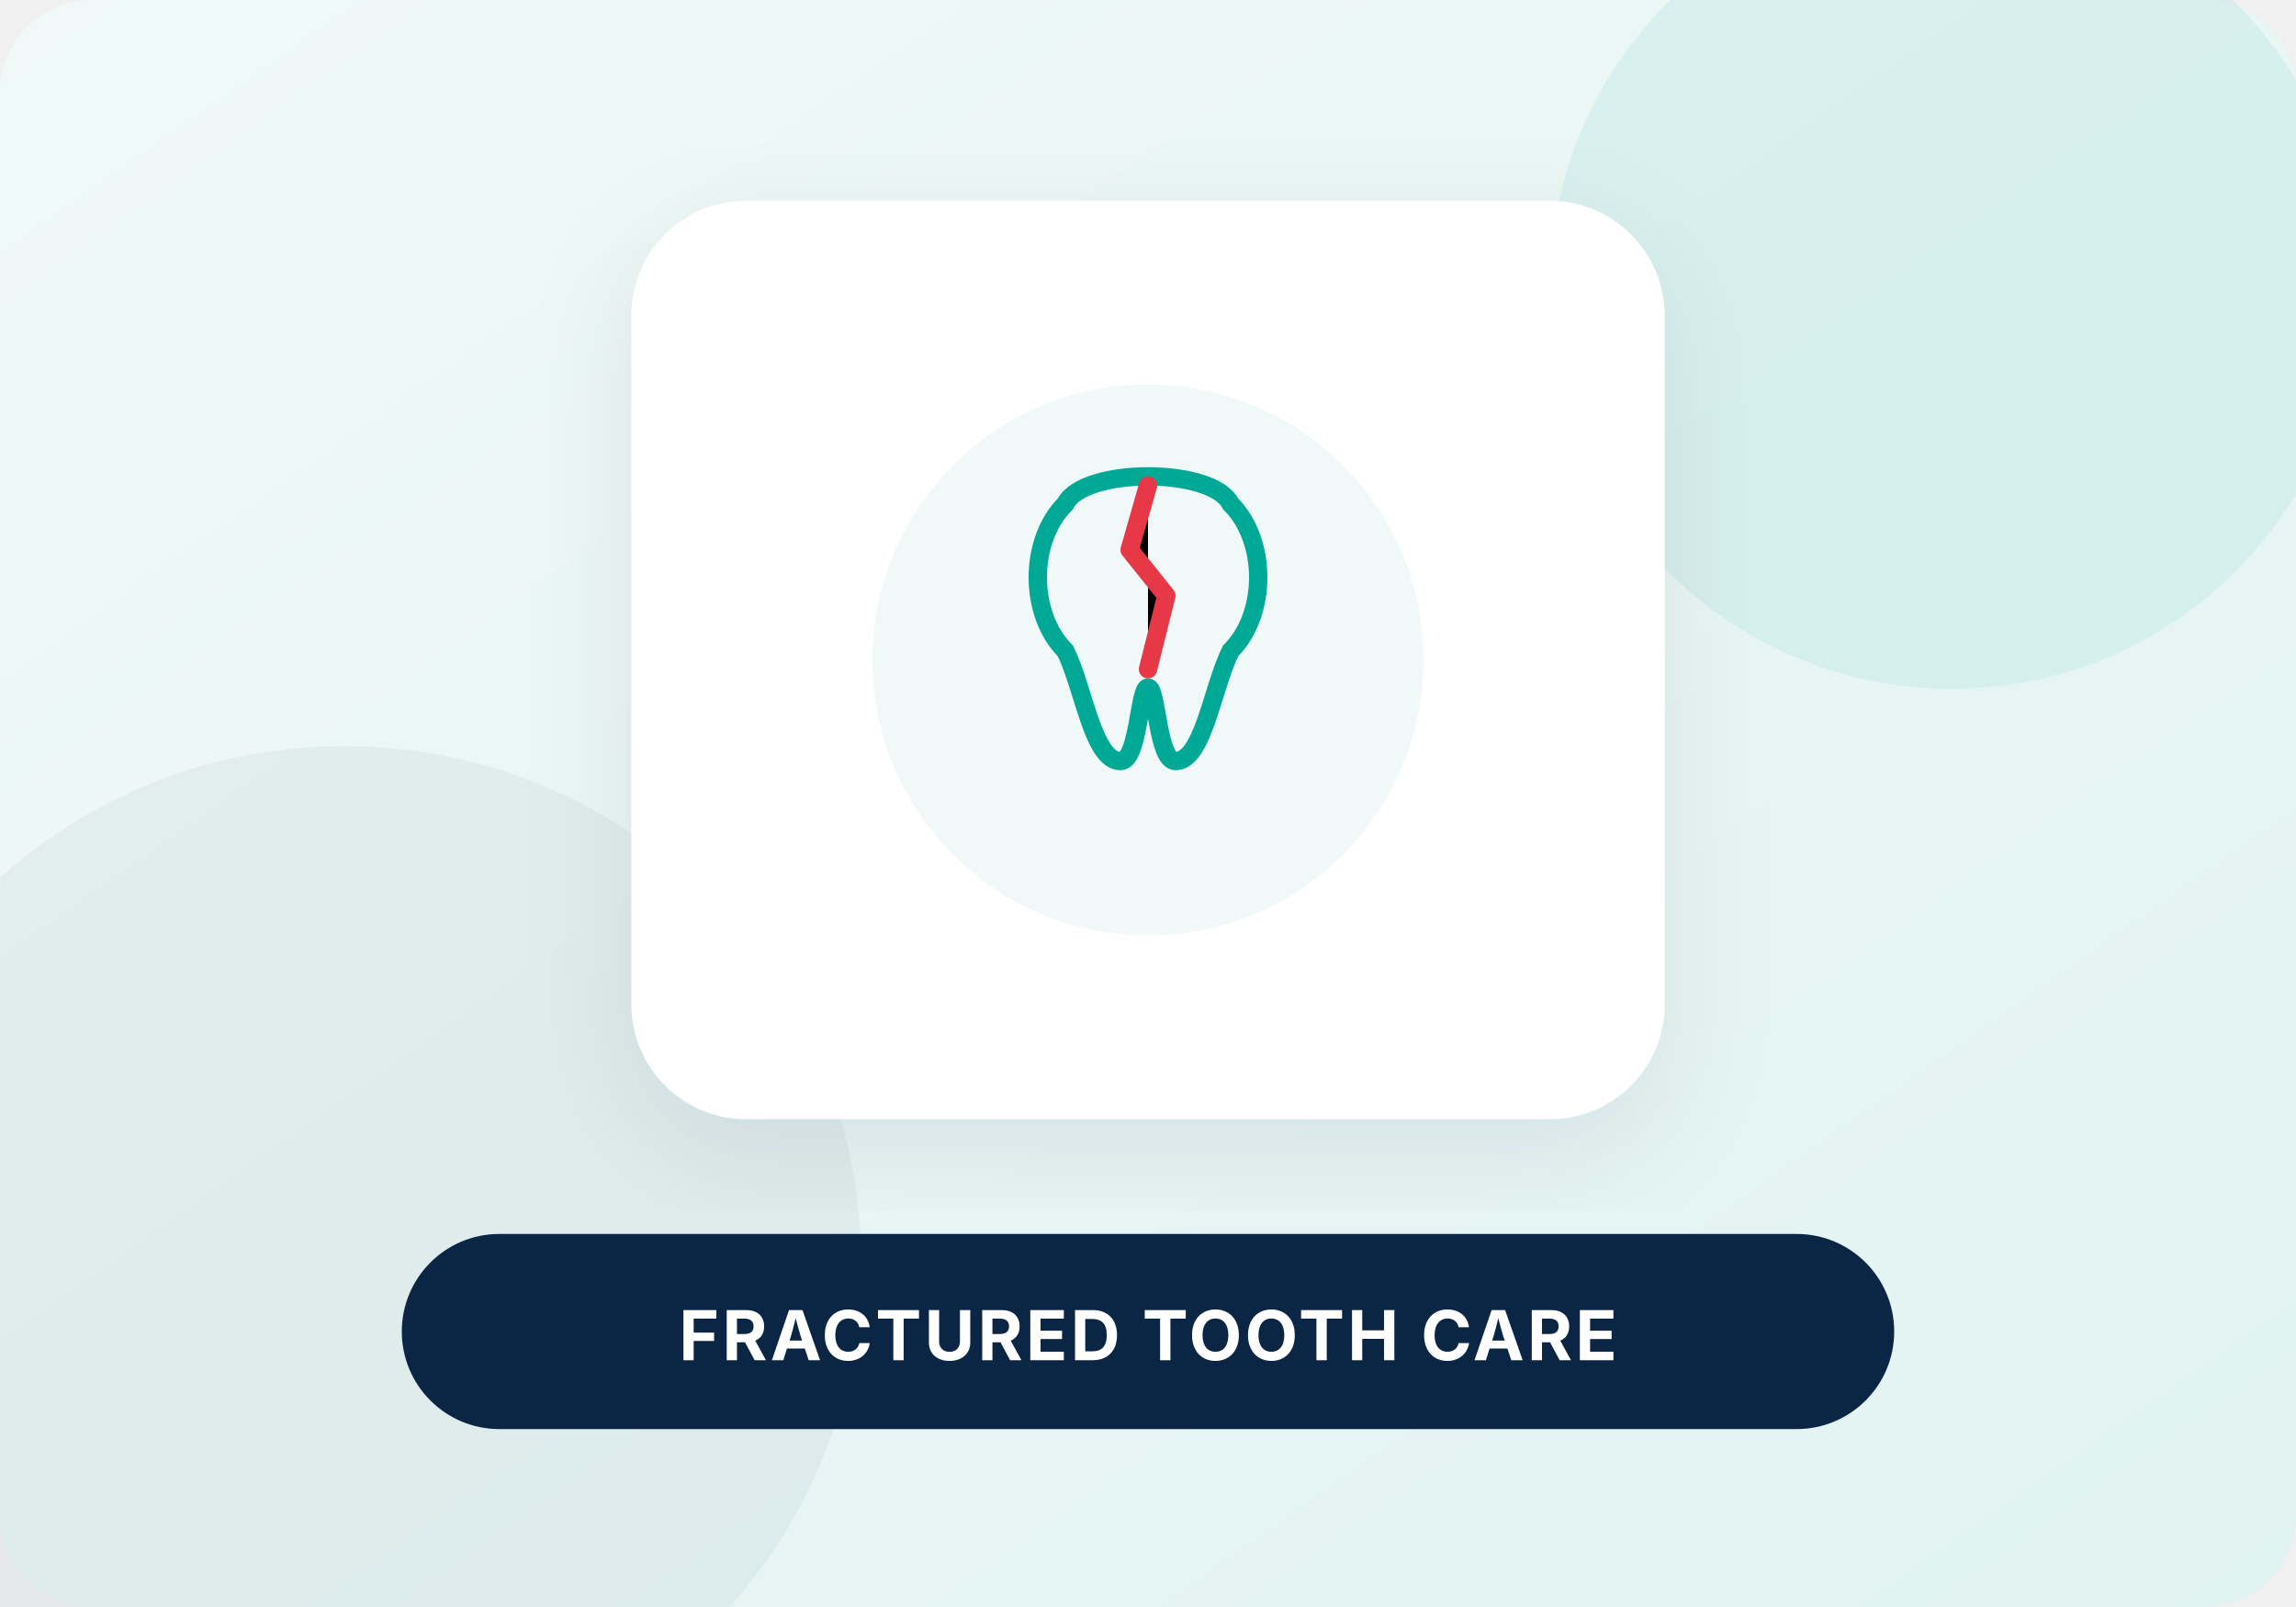
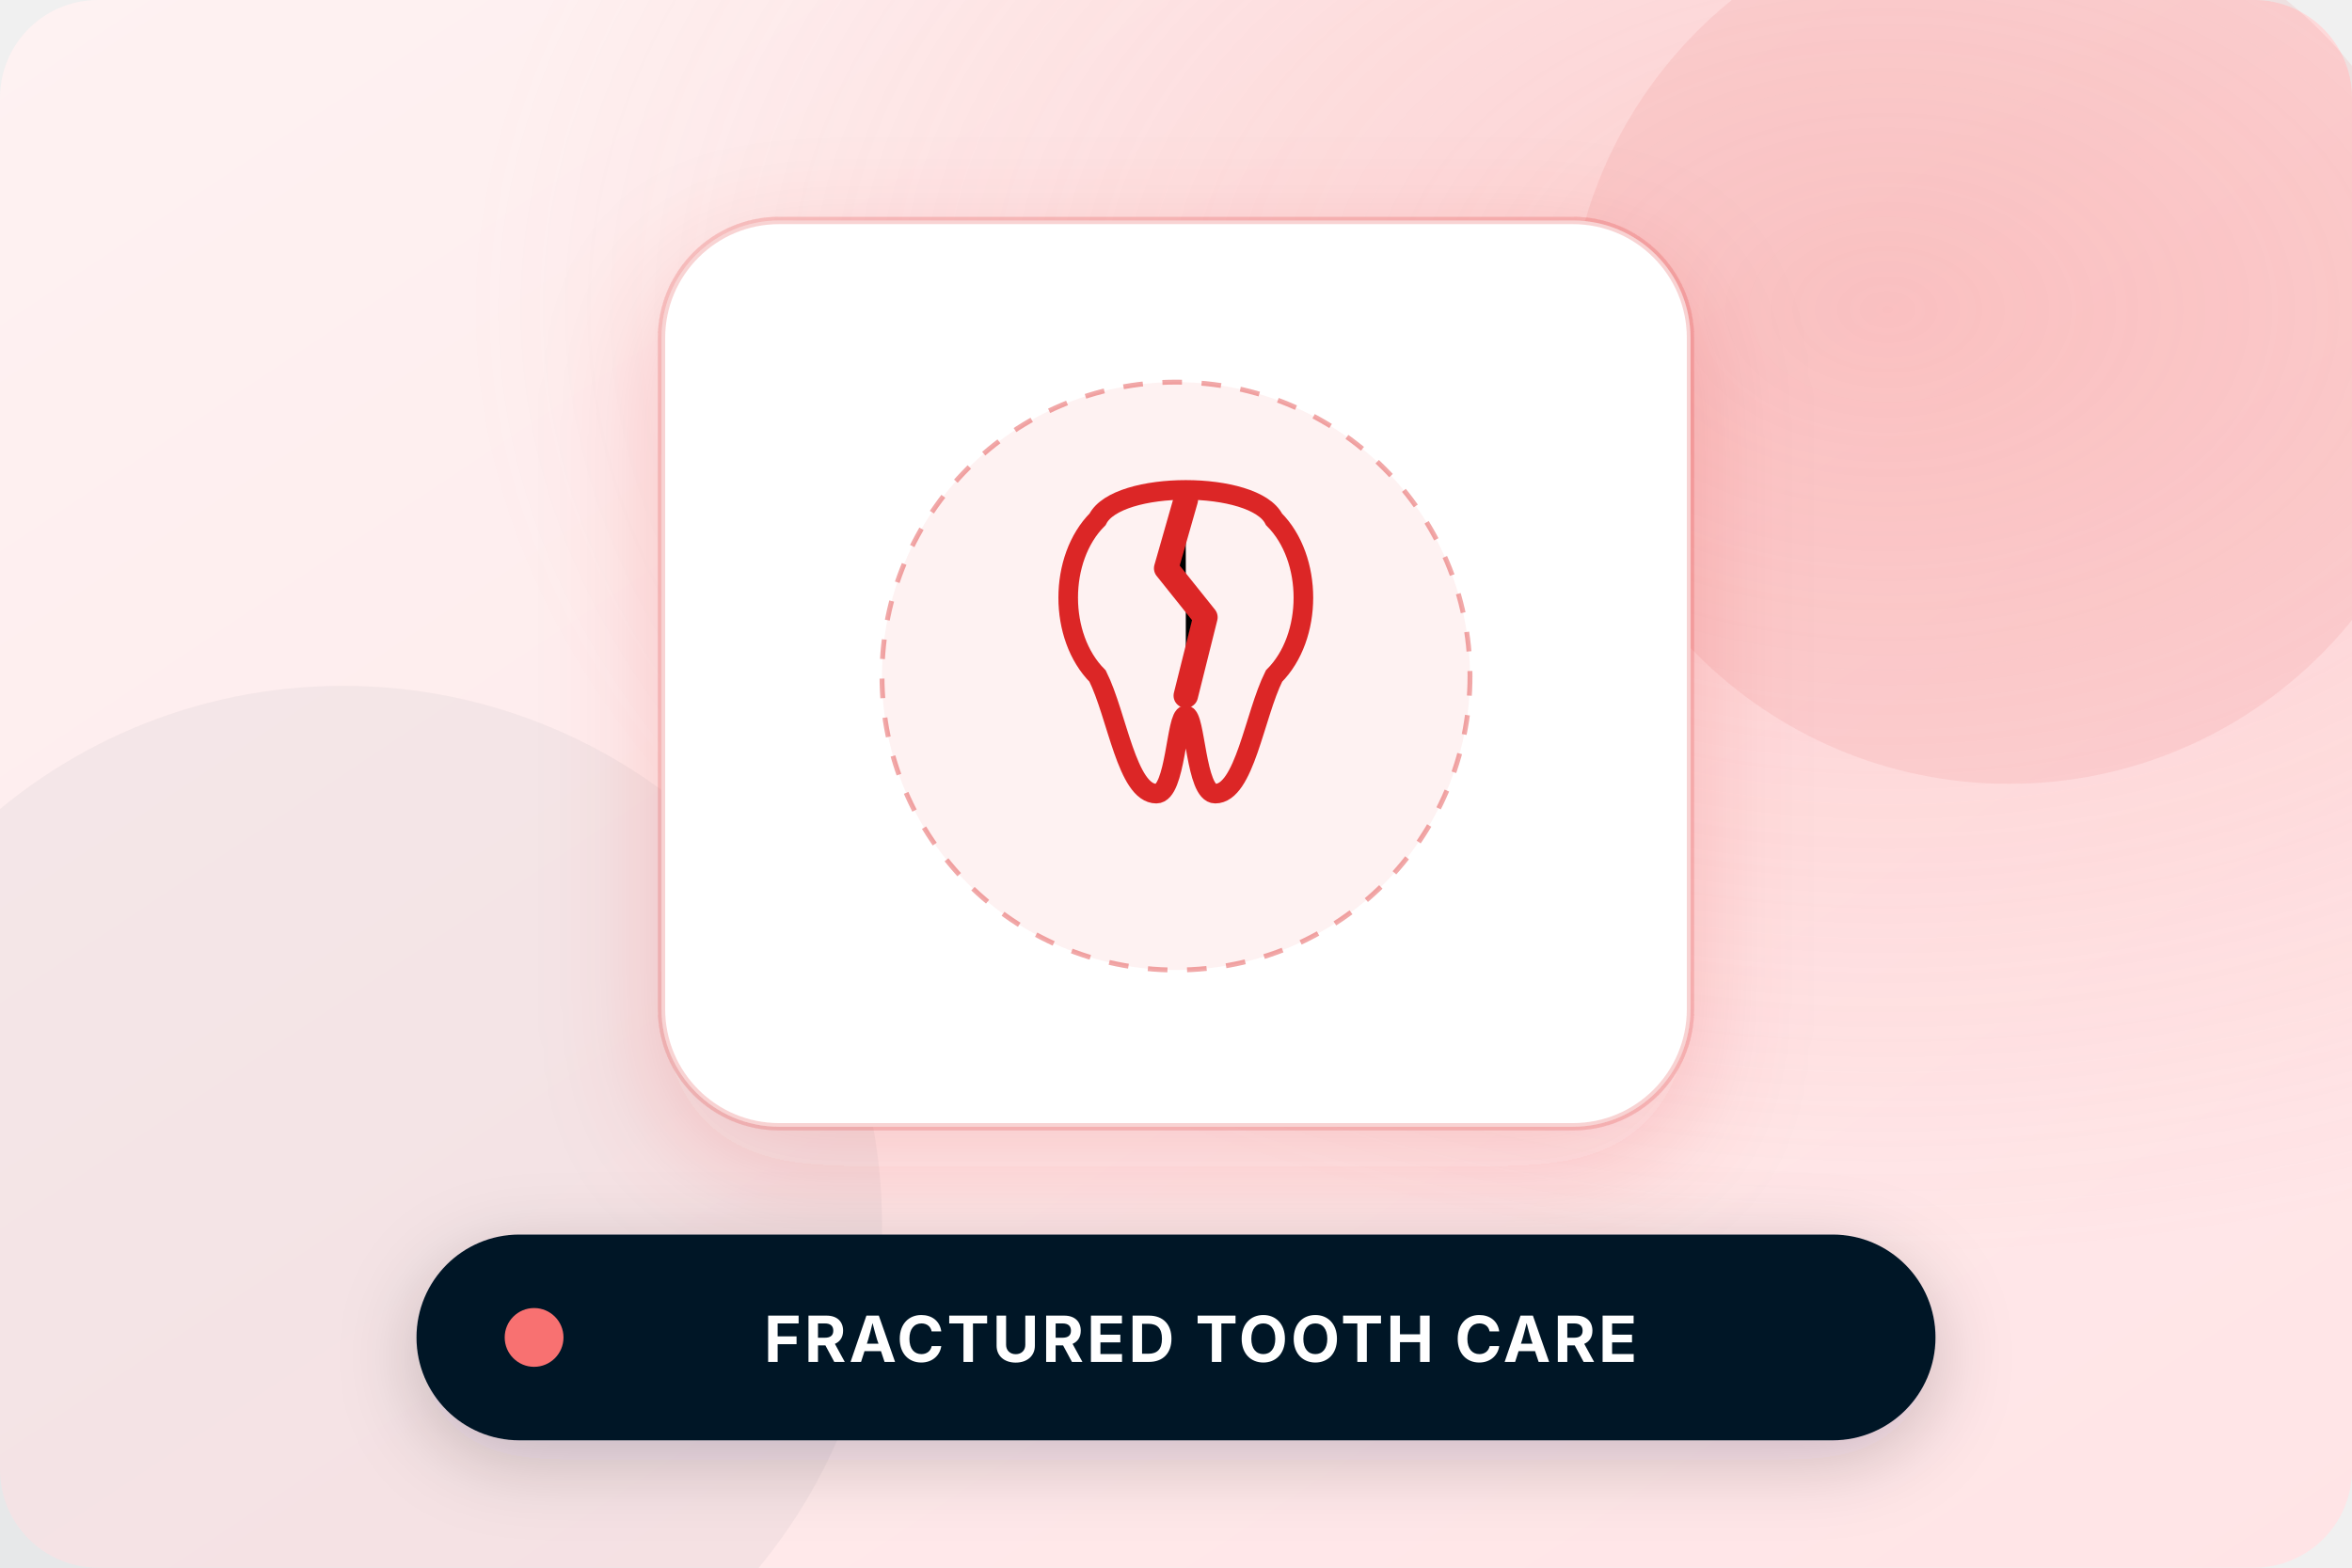
- <svg xmlns="http://www.w3.org/2000/svg" viewBox="0 0 400 280" width="100%" height="100%">
+ <svg xmlns="http://www.w3.org/2000/svg" viewBox="0 0 480 320" width="100%" height="100%">
  <defs>
-     <linearGradient id="bgGrad" x1="0%" y1="0%" x2="100%" y2="100%">
-       <stop offset="0%" stop-color="#F0F9F8" />
-       <stop offset="100%" stop-color="#E1F3F1" />
+     <linearGradient id="bgGrad_FRACTUREDTOOTHCARE" x1="0%" y1="0%" x2="100%" y2="100%">
+       <stop offset="0%" stop-color="#FEF2F2" />
+       <stop offset="100%" stop-color="#FFE4E6" />
    </linearGradient>
-     <filter id="cardShadow" x="-10%" y="-10%" width="120%" height="120%">
-       <feDropShadow dx="0" dy="6" stdDeviation="10" flood-color="#0B2545" flood-opacity="0.08" />
+     <filter id="cardGlow_FRACTUREDTOOTHCARE" x="-20%" y="-20%" width="140%" height="140%">
+       <feDropShadow dx="0" dy="8" stdDeviation="12" flood-color="#DC2626" flood-opacity="0.18" />
    </filter>
+     <radialGradient id="mesh_FRACTUREDTOOTHCARE" cx="80%" cy="20%" r="60%">
+       <stop offset="0%" stop-color="#F87171" stop-opacity="0.25" />
+       <stop offset="100%" stop-color="#F87171" stop-opacity="0" />
+     </radialGradient>
  </defs>
-   <rect width="400" height="280" rx="16" fill="url(#bgGrad)" />
-   <circle cx="340" cy="50" r="70" fill="#00A896" opacity="0.08" />
-   <circle cx="60" cy="220" r="90" fill="#0B2545" opacity="0.05" />
-   <g filter="url(#cardShadow)">
-     <rect x="110" y="35" width="180" height="160" rx="20" fill="#FFFFFF" />
-     <circle cx="200" cy="115" r="48" fill="#F0F9F8" />
-     <g transform="translate(160, 75) scale(1.6)">
-       <path d="M16 8 C18 4, 32 4, 34 8 C38 12, 38 20, 34 24 C32 28, 31 36, 28 36 C26 36, 26 28, 25 28 C24 28, 24 36, 22 36 C19 36, 18 28, 16 24 C12 20, 12 12, 16 8 Z" fill="none" stroke="#00A896" stroke-width="2" />
-       <path d="M25 6 L23 13 L27 18 L25 26" stroke="#E63946" stroke-width="2" stroke-linecap="round" stroke-linejoin="round" />
+   <rect width="480" height="320" rx="20" fill="url(#bgGrad_FRACTUREDTOOTHCARE)" />
+   <rect width="480" height="320" rx="20" fill="url(#mesh_FRACTUREDTOOTHCARE)" />
+   <circle cx="410" cy="70" r="90" fill="#DC2626" opacity="0.08" />
+   <circle cx="70" cy="250" r="110" fill="#001428" opacity="0.04" />
+   <g filter="url(#cardGlow_FRACTUREDTOOTHCARE)">
+     <rect x="135" y="45" width="210" height="185" rx="24" fill="#FFFFFF" />
+     <rect x="135" y="45" width="210" height="185" rx="24" fill="none" stroke="#DC2626" stroke-width="1.5" stroke-opacity="0.2" />
+     <circle cx="240" cy="138" r="60" fill="#FEF2F2" stroke="#DC2626" stroke-width="1" stroke-dasharray="4 4" stroke-opacity="0.4" />
+     <g transform="translate(192, 90) scale(2.0)">
+       <path d="M16 8 C18 4, 32 4, 34 8 C38 12, 38 20, 34 24 C32 28, 31 36, 28 36 C26 36, 26 28, 25 28 C24 28, 24 36, 22 36 C19 36, 18 28, 16 24 C12 20, 12 12, 16 8 Z" fill="none" stroke="#DC2626" stroke-width="2" />
+       <path d="M25 6 L23 13 L27 18 L25 26" stroke="#DC2626" stroke-width="2.5" stroke-linecap="round" stroke-linejoin="round" />
    </g>
  </g>
-   <rect x="70" y="215" width="260" height="34" rx="17" fill="#0B2545" />
-   <text x="200" y="237" fill="#FFFFFF" font-family="system-ui, -apple-system, sans-serif" font-size="12" font-weight="700" text-anchor="middle" letter-spacing="0.5">FRACTURED TOOTH CARE</text>
+   <g transform="translate(85, 252)">
+     <rect width="310" height="42" rx="21" fill="#001428" filter="drop-shadow(0 4px 8px rgba(0, 20, 40, 0.2))" />
+     <circle cx="24" cy="21" r="6" fill="#F87171" />
+     <text x="160" y="26" fill="#FFFFFF" font-family="'Plus Jakarta Sans', system-ui, -apple-system, sans-serif" font-size="13" font-weight="700" text-anchor="middle" letter-spacing="0.6">FRACTURED TOOTH CARE</text>
+   </g>
</svg>
